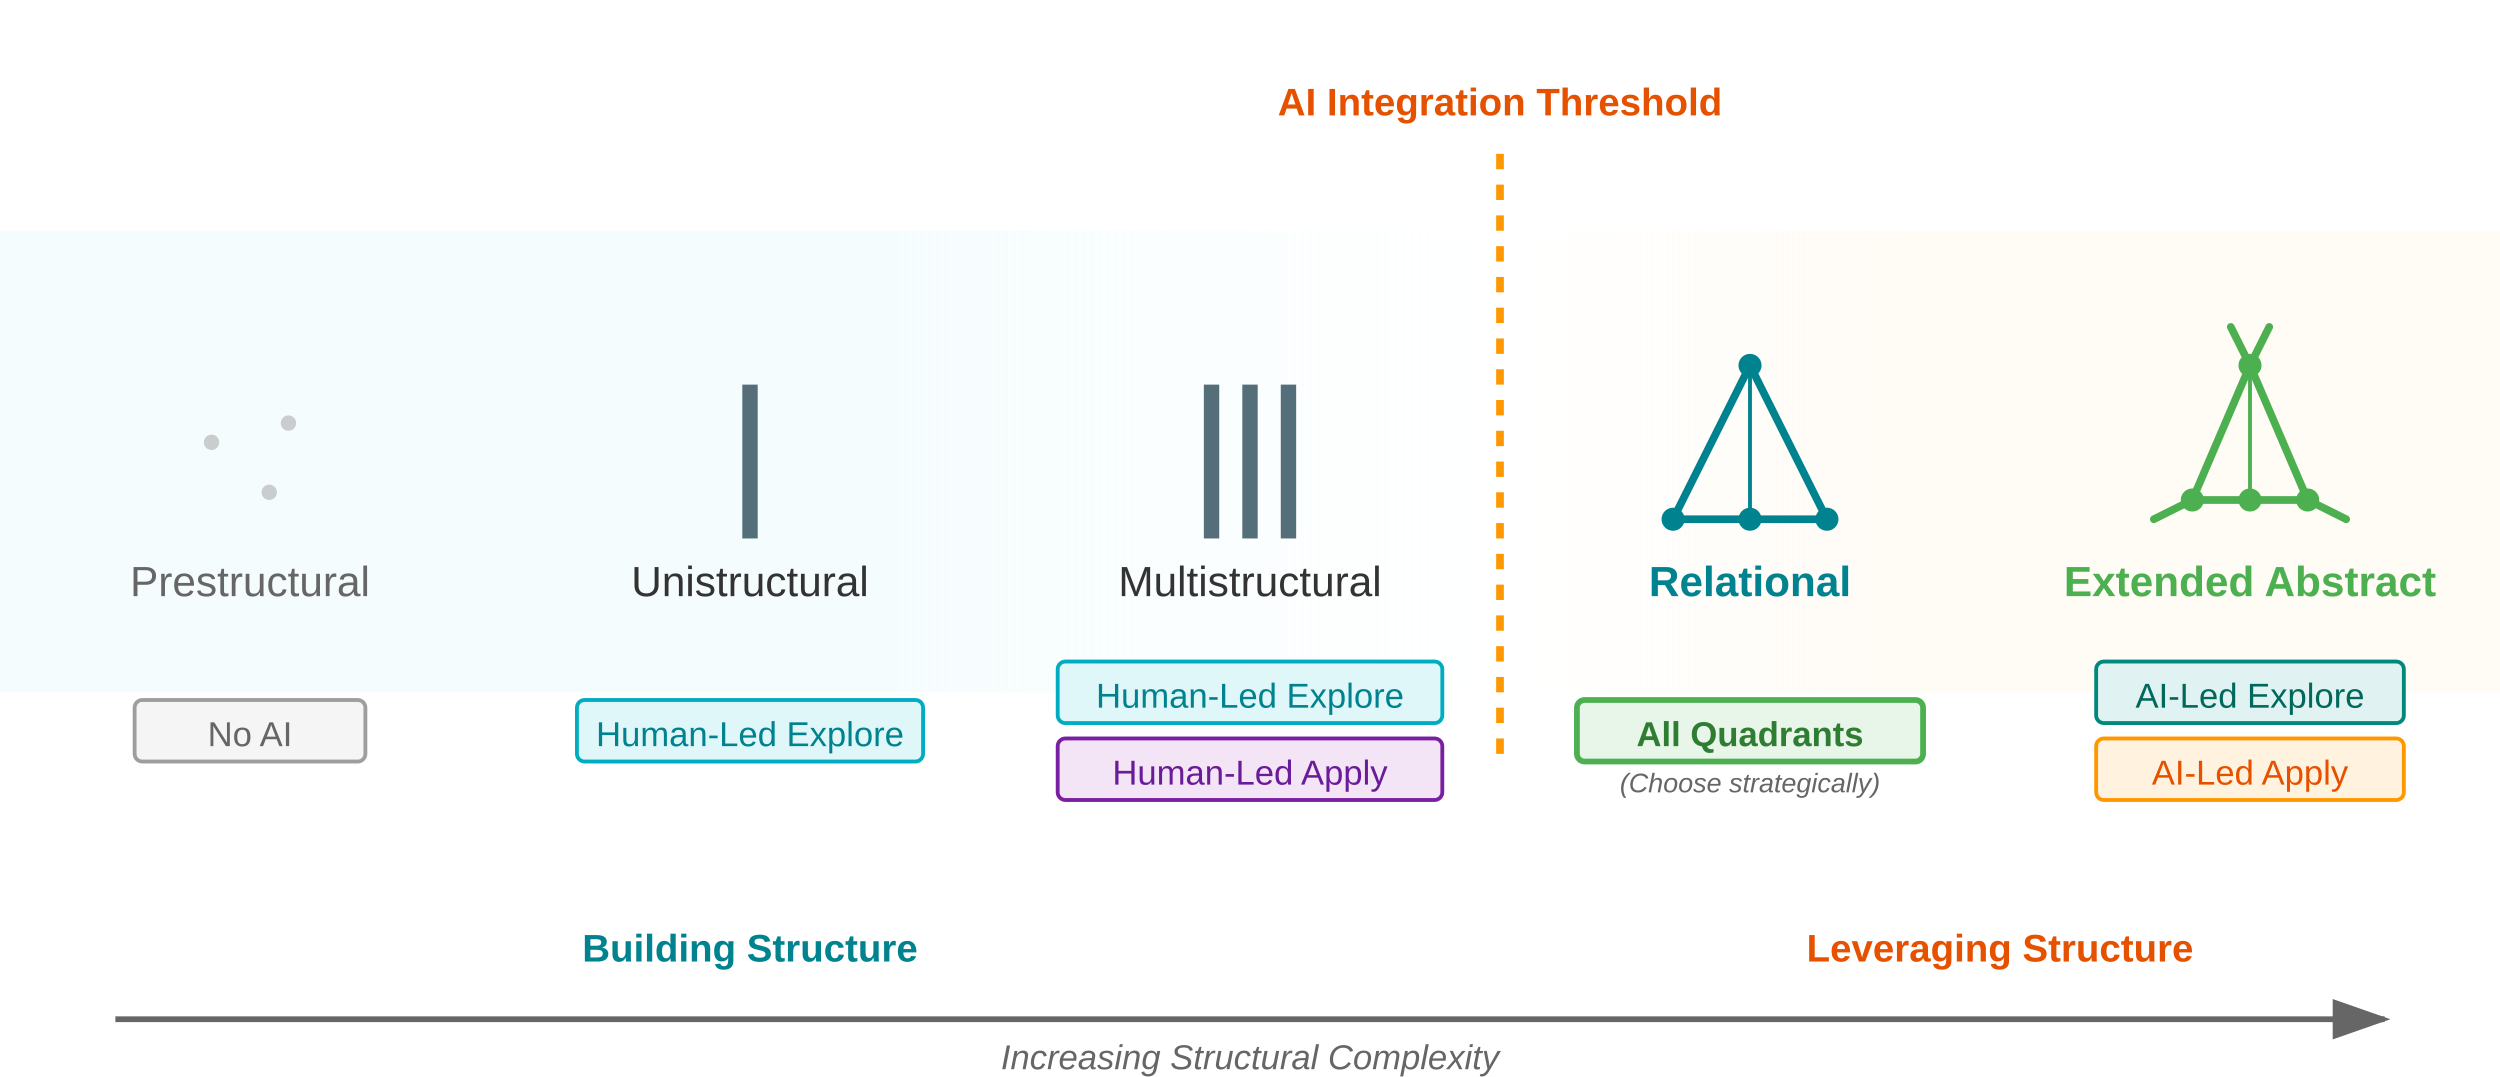
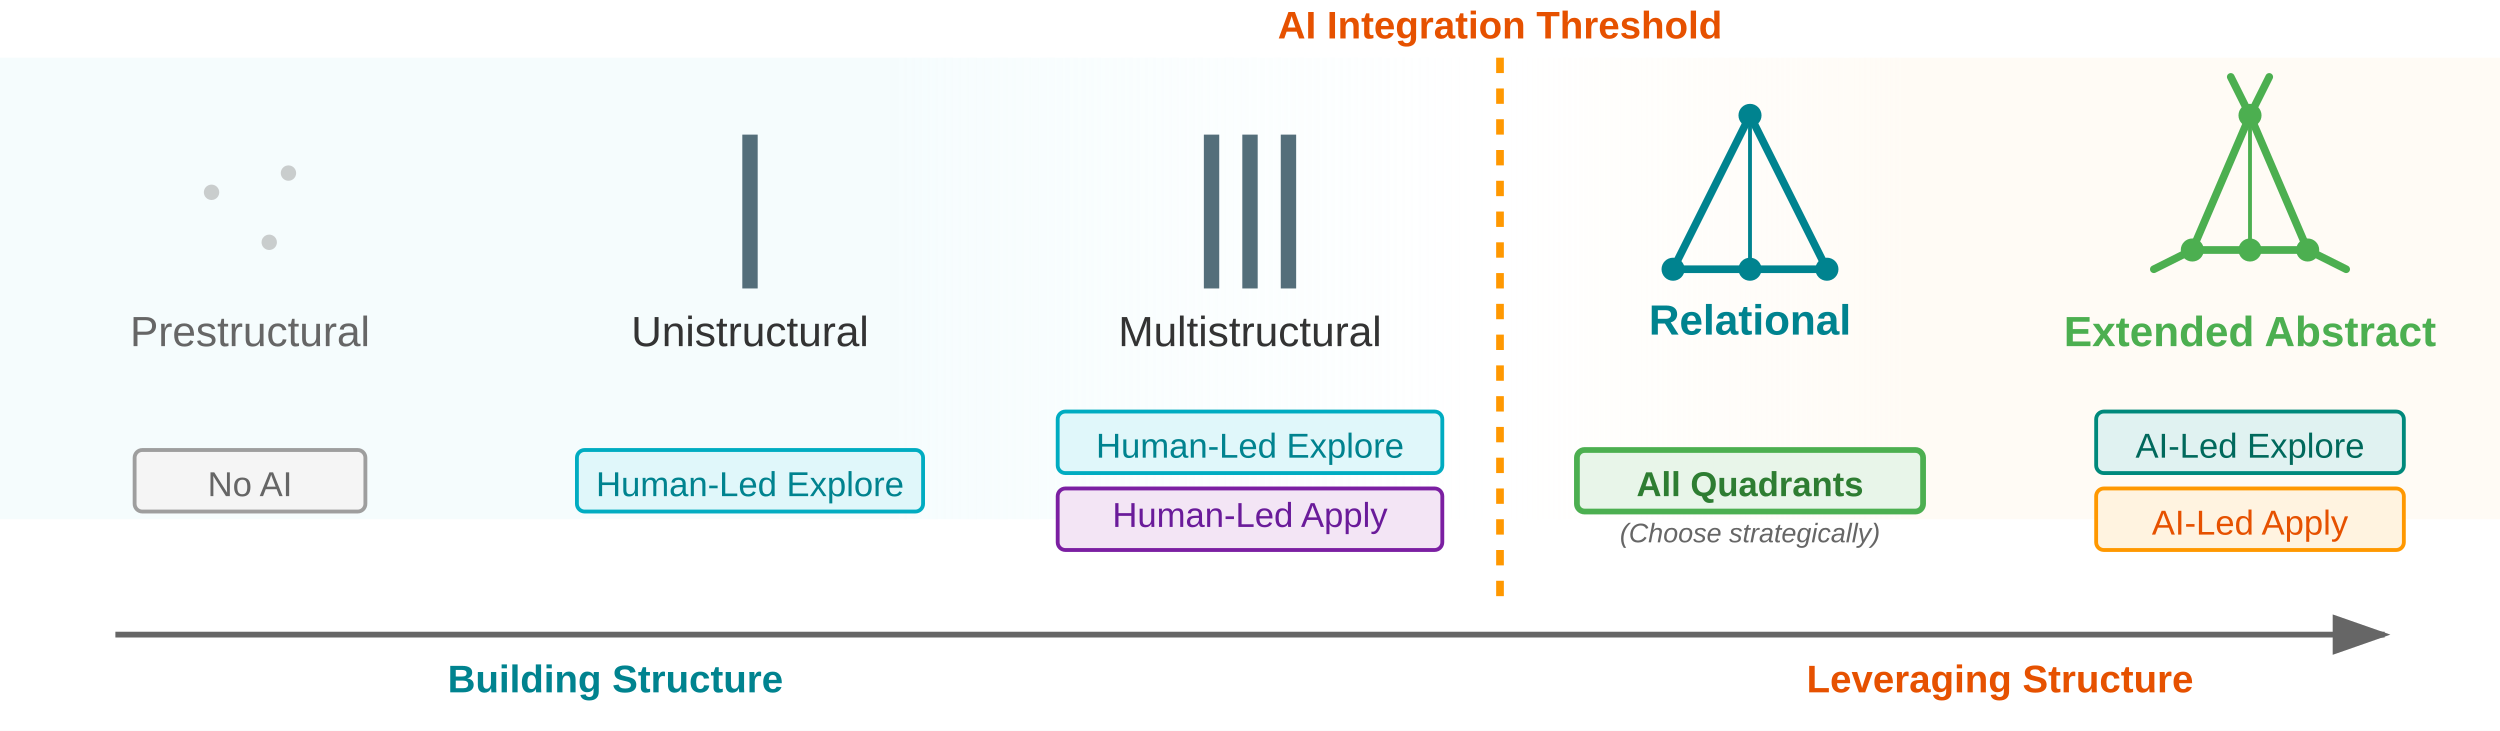
- <svg xmlns="http://www.w3.org/2000/svg" viewBox="0 0 650 280" width="650" height="280">
+ <svg xmlns="http://www.w3.org/2000/svg" viewBox="0 45 650 190" width="650" height="190">
  <defs>
    <linearGradient id="humanZone" x1="0%" y1="0%" x2="100%" y2="0%">
      <stop offset="0%" style="stop-color:#e0f7fa;stop-opacity:0.3" />
      <stop offset="60%" style="stop-color:#e0f7fa;stop-opacity:0.3" />
      <stop offset="100%" style="stop-color:#e0f7fa;stop-opacity:0" />
    </linearGradient>
    <linearGradient id="aiZone" x1="0%" y1="0%" x2="100%" y2="0%">
      <stop offset="0%" style="stop-color:#fff3e0;stop-opacity:0" />
      <stop offset="40%" style="stop-color:#fff3e0;stop-opacity:0.3" />
      <stop offset="100%" style="stop-color:#fff3e0;stop-opacity:0.3" />
    </linearGradient>
    <filter id="shadow" x="-50%" y="-50%" width="200%" height="200%">
      <feDropShadow dx="1" dy="1" stdDeviation="1" flood-opacity="0.1" />
    </filter>
  </defs>
-   <rect width="650" height="280" fill="white" />
+   <rect x="0" y="45" width="650" height="190" fill="white" />
  <rect x="0" y="60" width="390" height="120" fill="url(#humanZone)" />
  <rect x="390" y="60" width="260" height="120" fill="url(#aiZone)" />
-   <line x1="390" y1="40" x2="390" y2="200" stroke="#ff9800" stroke-width="2" stroke-dasharray="4,4" />
-   <text x="390" y="30" text-anchor="middle" font-family="Arial, sans-serif" font-size="10" font-weight="bold" fill="#e65100">AI Integration Threshold</text>
+   <line x1="390" y1="60" x2="390" y2="200" stroke="#ff9800" stroke-width="2" stroke-dasharray="4,4" />
+   <text x="390" y="55" text-anchor="middle" font-family="Arial, sans-serif" font-size="10" font-weight="bold" fill="#e65100">AI Integration Threshold</text>
  <g id="prestructural" transform="translate(65, 120)">
-     <circle cx="-10" cy="-5" r="2" fill="#9e9e9e" opacity="0.5" />
-     <circle cx="5" cy="8" r="2" fill="#9e9e9e" opacity="0.5" />
-     <circle cx="10" cy="-10" r="2" fill="#9e9e9e" opacity="0.5" />
-     <text x="0" y="35" text-anchor="middle" font-family="Arial, sans-serif" font-size="11" fill="#666">Prestructural</text>
+     <circle cx="-10" cy="-25" r="2" fill="#9e9e9e" opacity="0.5" />
+     <circle cx="5" cy="-12" r="2" fill="#9e9e9e" opacity="0.5" />
+     <circle cx="10" cy="-30" r="2" fill="#9e9e9e" opacity="0.5" />
+     <text x="0" y="15" text-anchor="middle" font-family="Arial, sans-serif" font-size="11" fill="#666">Prestructural</text>
  </g>
  <g id="unistructural" transform="translate(195, 120)">
-     <rect x="-2" y="-20" width="4" height="40" fill="#546e7a" />
-     <text x="0" y="35" text-anchor="middle" font-family="Arial, sans-serif" font-size="11" fill="#333">Unistructural</text>
+     <rect x="-2" y="-40" width="4" height="40" fill="#546e7a" />
+     <text x="0" y="15" text-anchor="middle" font-family="Arial, sans-serif" font-size="11" fill="#333">Unistructural</text>
  </g>
  <g id="multistructural" transform="translate(325, 120)">
-     <rect x="-12" y="-20" width="4" height="40" fill="#546e7a" />
-     <rect x="-2" y="-20" width="4" height="40" fill="#546e7a" />
-     <rect x="8" y="-20" width="4" height="40" fill="#546e7a" />
-     <text x="0" y="35" text-anchor="middle" font-family="Arial, sans-serif" font-size="11" fill="#333">Multistructural</text>
+     <rect x="-12" y="-40" width="4" height="40" fill="#546e7a" />
+     <rect x="-2" y="-40" width="4" height="40" fill="#546e7a" />
+     <rect x="8" y="-40" width="4" height="40" fill="#546e7a" />
+     <text x="0" y="15" text-anchor="middle" font-family="Arial, sans-serif" font-size="11" fill="#333">Multistructural</text>
  </g>
  <g id="relational" transform="translate(455, 120)">
-     <path d="M 0,-25 L -20,15 L 20,15 Z" fill="none" stroke="#00838f" stroke-width="2" />
-     <line x1="0" y1="-25" x2="0" y2="15" stroke="#00838f" stroke-width="1" />
-     <line x1="-20" y1="15" x2="20" y2="15" stroke="#00838f" stroke-width="1" />
-     <circle cx="0" cy="-25" r="3" fill="#00838f" />
-     <circle cx="-20" cy="15" r="3" fill="#00838f" />
-     <circle cx="20" cy="15" r="3" fill="#00838f" />
-     <circle cx="0" cy="15" r="3" fill="#00838f" />
-     <text x="0" y="35" text-anchor="middle" font-family="Arial, sans-serif" font-size="11" font-weight="bold" fill="#00838f">Relational</text>
+     <path d="M 0,-45 L -20,-5 L 20,-5 Z" fill="none" stroke="#00838f" stroke-width="2" />
+     <line x1="0" y1="-45" x2="0" y2="-5" stroke="#00838f" stroke-width="1" />
+     <line x1="-20" y1="-5" x2="20" y2="-5" stroke="#00838f" stroke-width="1" />
+     <circle cx="0" cy="-45" r="3" fill="#00838f" />
+     <circle cx="-20" cy="-5" r="3" fill="#00838f" />
+     <circle cx="20" cy="-5" r="3" fill="#00838f" />
+     <circle cx="0" cy="-5" r="3" fill="#00838f" />
+     <text x="0" y="12" text-anchor="middle" font-family="Arial, sans-serif" font-size="11" font-weight="bold" fill="#00838f">Relational</text>
  </g>
  <g id="extended" transform="translate(585, 120)">
-     <path d="M 0,-25 L -15,10 L 15,10 Z" fill="none" stroke="#4caf50" stroke-width="2" />
-     <line x1="0" y1="-25" x2="0" y2="10" stroke="#4caf50" stroke-width="1" />
-     <path d="M 0,-25 L -5,-35 M 0,-25 L 5,-35" stroke="#4caf50" stroke-width="2" stroke-linecap="round" marker-end="url(#arrow)" />
-     <path d="M -15,10 L -25,15 M 15,10 L 25,15" stroke="#4caf50" stroke-width="2" stroke-linecap="round" />
-     <circle cx="0" cy="-25" r="3" fill="#4caf50" />
-     <circle cx="-15" cy="10" r="3" fill="#4caf50" />
-     <circle cx="15" cy="10" r="3" fill="#4caf50" />
-     <circle cx="0" cy="10" r="3" fill="#4caf50" />
-     <text x="0" y="35" text-anchor="middle" font-family="Arial, sans-serif" font-size="11" font-weight="bold" fill="#4caf50">Extended Abstract</text>
+     <path d="M 0,-45 L -15,-10 L 15,-10 Z" fill="none" stroke="#4caf50" stroke-width="2" />
+     <line x1="0" y1="-45" x2="0" y2="-10" stroke="#4caf50" stroke-width="1" />
+     <path d="M 0,-45 L -5,-55 M 0,-45 L 5,-55" stroke="#4caf50" stroke-width="2" stroke-linecap="round" marker-end="url(#arrow)" />
+     <path d="M -15,-10 L -25,-5 M 15,-10 L 25,-5" stroke="#4caf50" stroke-width="2" stroke-linecap="round" />
+     <circle cx="0" cy="-45" r="3" fill="#4caf50" />
+     <circle cx="-15" cy="-10" r="3" fill="#4caf50" />
+     <circle cx="15" cy="-10" r="3" fill="#4caf50" />
+     <circle cx="0" cy="-10" r="3" fill="#4caf50" />
+     <text x="0" y="15" text-anchor="middle" font-family="Arial, sans-serif" font-size="11" font-weight="bold" fill="#4caf50">Extended Abstract</text>
  </g>
  <g transform="translate(65, 190)">
-     <rect x="-30" y="-8" width="60" height="16" fill="#f5f5f5" stroke="#9e9e9e" stroke-width="1" rx="2" />
-     <text x="0" y="4" text-anchor="middle" font-family="Arial, sans-serif" font-size="9" fill="#666">No AI</text>
+     <rect x="-30" y="-28" width="60" height="16" fill="#f5f5f5" stroke="#9e9e9e" stroke-width="1" rx="2" />
+     <text x="0" y="-16" text-anchor="middle" font-family="Arial, sans-serif" font-size="9" fill="#666">No AI</text>
  </g>
  <g transform="translate(195, 190)">
-     <rect x="-45" y="-8" width="90" height="16" fill="#e0f7fa" stroke="#00acc1" stroke-width="1" rx="2" />
-     <text x="0" y="4" text-anchor="middle" font-family="Arial, sans-serif" font-size="9" fill="#00838f">Human-Led Explore</text>
+     <rect x="-45" y="-28" width="90" height="16" fill="#e0f7fa" stroke="#00acc1" stroke-width="1" rx="2" />
+     <text x="0" y="-16" text-anchor="middle" font-family="Arial, sans-serif" font-size="9" fill="#00838f">Human-Led Explore</text>
  </g>
  <g transform="translate(325, 190)">
-     <rect x="-50" y="-18" width="100" height="16" fill="#e0f7fa" stroke="#00acc1" stroke-width="1" rx="2" />
-     <text x="0" y="-6" text-anchor="middle" font-family="Arial, sans-serif" font-size="9" fill="#00838f">Human-Led Explore</text>
-     <rect x="-50" y="2" width="100" height="16" fill="#f3e5f5" stroke="#7b1fa2" stroke-width="1" rx="2" />
-     <text x="0" y="14" text-anchor="middle" font-family="Arial, sans-serif" font-size="9" fill="#6a1b9a">Human-Led Apply</text>
+     <rect x="-50" y="-38" width="100" height="16" fill="#e0f7fa" stroke="#00acc1" stroke-width="1" rx="2" />
+     <text x="0" y="-26" text-anchor="middle" font-family="Arial, sans-serif" font-size="9" fill="#00838f">Human-Led Explore</text>
+     <rect x="-50" y="-18" width="100" height="16" fill="#f3e5f5" stroke="#7b1fa2" stroke-width="1" rx="2" />
+     <text x="0" y="-8" text-anchor="middle" font-family="Arial, sans-serif" font-size="9" fill="#6a1b9a">Human-Led Apply</text>
  </g>
  <g transform="translate(455, 190)">
-     <rect x="-45" y="-8" width="90" height="16" fill="#e8f5e9" stroke="#4caf50" stroke-width="1.5" rx="2" />
-     <text x="0" y="4" text-anchor="middle" font-family="Arial, sans-serif" font-size="9" font-weight="bold" fill="#2e7d32">All Quadrants</text>
-     <text x="0" y="16" text-anchor="middle" font-family="Arial, sans-serif" font-size="7" fill="#666" font-style="italic">(Choose strategically)</text>
+     <rect x="-45" y="-28" width="90" height="16" fill="#e8f5e9" stroke="#4caf50" stroke-width="1.5" rx="2" />
+     <text x="0" y="-16" text-anchor="middle" font-family="Arial, sans-serif" font-size="9" font-weight="bold" fill="#2e7d32">All Quadrants</text>
+     <text x="0" y="-4" text-anchor="middle" font-family="Arial, sans-serif" font-size="7" fill="#666" font-style="italic">(Choose strategically)</text>
  </g>
  <g transform="translate(585, 190)">
-     <rect x="-40" y="-18" width="80" height="16" fill="#e0f2f1" stroke="#00897b" stroke-width="1" rx="2" />
-     <text x="0" y="-6" text-anchor="middle" font-family="Arial, sans-serif" font-size="9" fill="#00695c">AI-Led Explore</text>
-     <rect x="-40" y="2" width="80" height="16" fill="#fff3e0" stroke="#ff9800" stroke-width="1" rx="2" />
-     <text x="0" y="14" text-anchor="middle" font-family="Arial, sans-serif" font-size="9" fill="#e65100">AI-Led Apply</text>
+     <rect x="-40" y="-38" width="80" height="16" fill="#e0f2f1" stroke="#00897b" stroke-width="1" rx="2" />
+     <text x="0" y="-26" text-anchor="middle" font-family="Arial, sans-serif" font-size="9" fill="#00695c">AI-Led Explore</text>
+     <rect x="-40" y="-18" width="80" height="16" fill="#fff3e0" stroke="#ff9800" stroke-width="1" rx="2" />
+     <text x="0" y="-6" text-anchor="middle" font-family="Arial, sans-serif" font-size="9" fill="#e65100">AI-Led Apply</text>
  </g>
-   <text x="195" y="250" text-anchor="middle" font-family="Arial, sans-serif" font-size="10" fill="#00838f" font-weight="bold">Building Structure</text>
-   <text x="520" y="250" text-anchor="middle" font-family="Arial, sans-serif" font-size="10" fill="#e65100" font-weight="bold">Leveraging Structure</text>
+   <text x="160" y="225" text-anchor="middle" font-family="Arial, sans-serif" font-size="10" fill="#00838f" font-weight="bold">Building Structure</text>
+   <text x="520" y="225" text-anchor="middle" font-family="Arial, sans-serif" font-size="10" fill="#e65100" font-weight="bold">Leveraging Structure</text>
  <defs>
    <marker id="arrowhead" markerWidth="10" markerHeight="7" refX="9" refY="3.5" orient="auto">
      <polygon points="0 0, 10 3.5, 0 7" fill="#666" />
    </marker>
  </defs>
-   <line x1="30" y1="265" x2="620" y2="265" stroke="#666" stroke-width="1.5" marker-end="url(#arrowhead)" />
-   <text x="325" y="278" text-anchor="middle" font-family="Arial, sans-serif" font-size="9" fill="#666" font-style="italic">Increasing Structural Complexity</text>
+   <line x1="30" y1="210" x2="620" y2="210" stroke="#666" stroke-width="1.5" marker-end="url(#arrowhead)" />
</svg>
